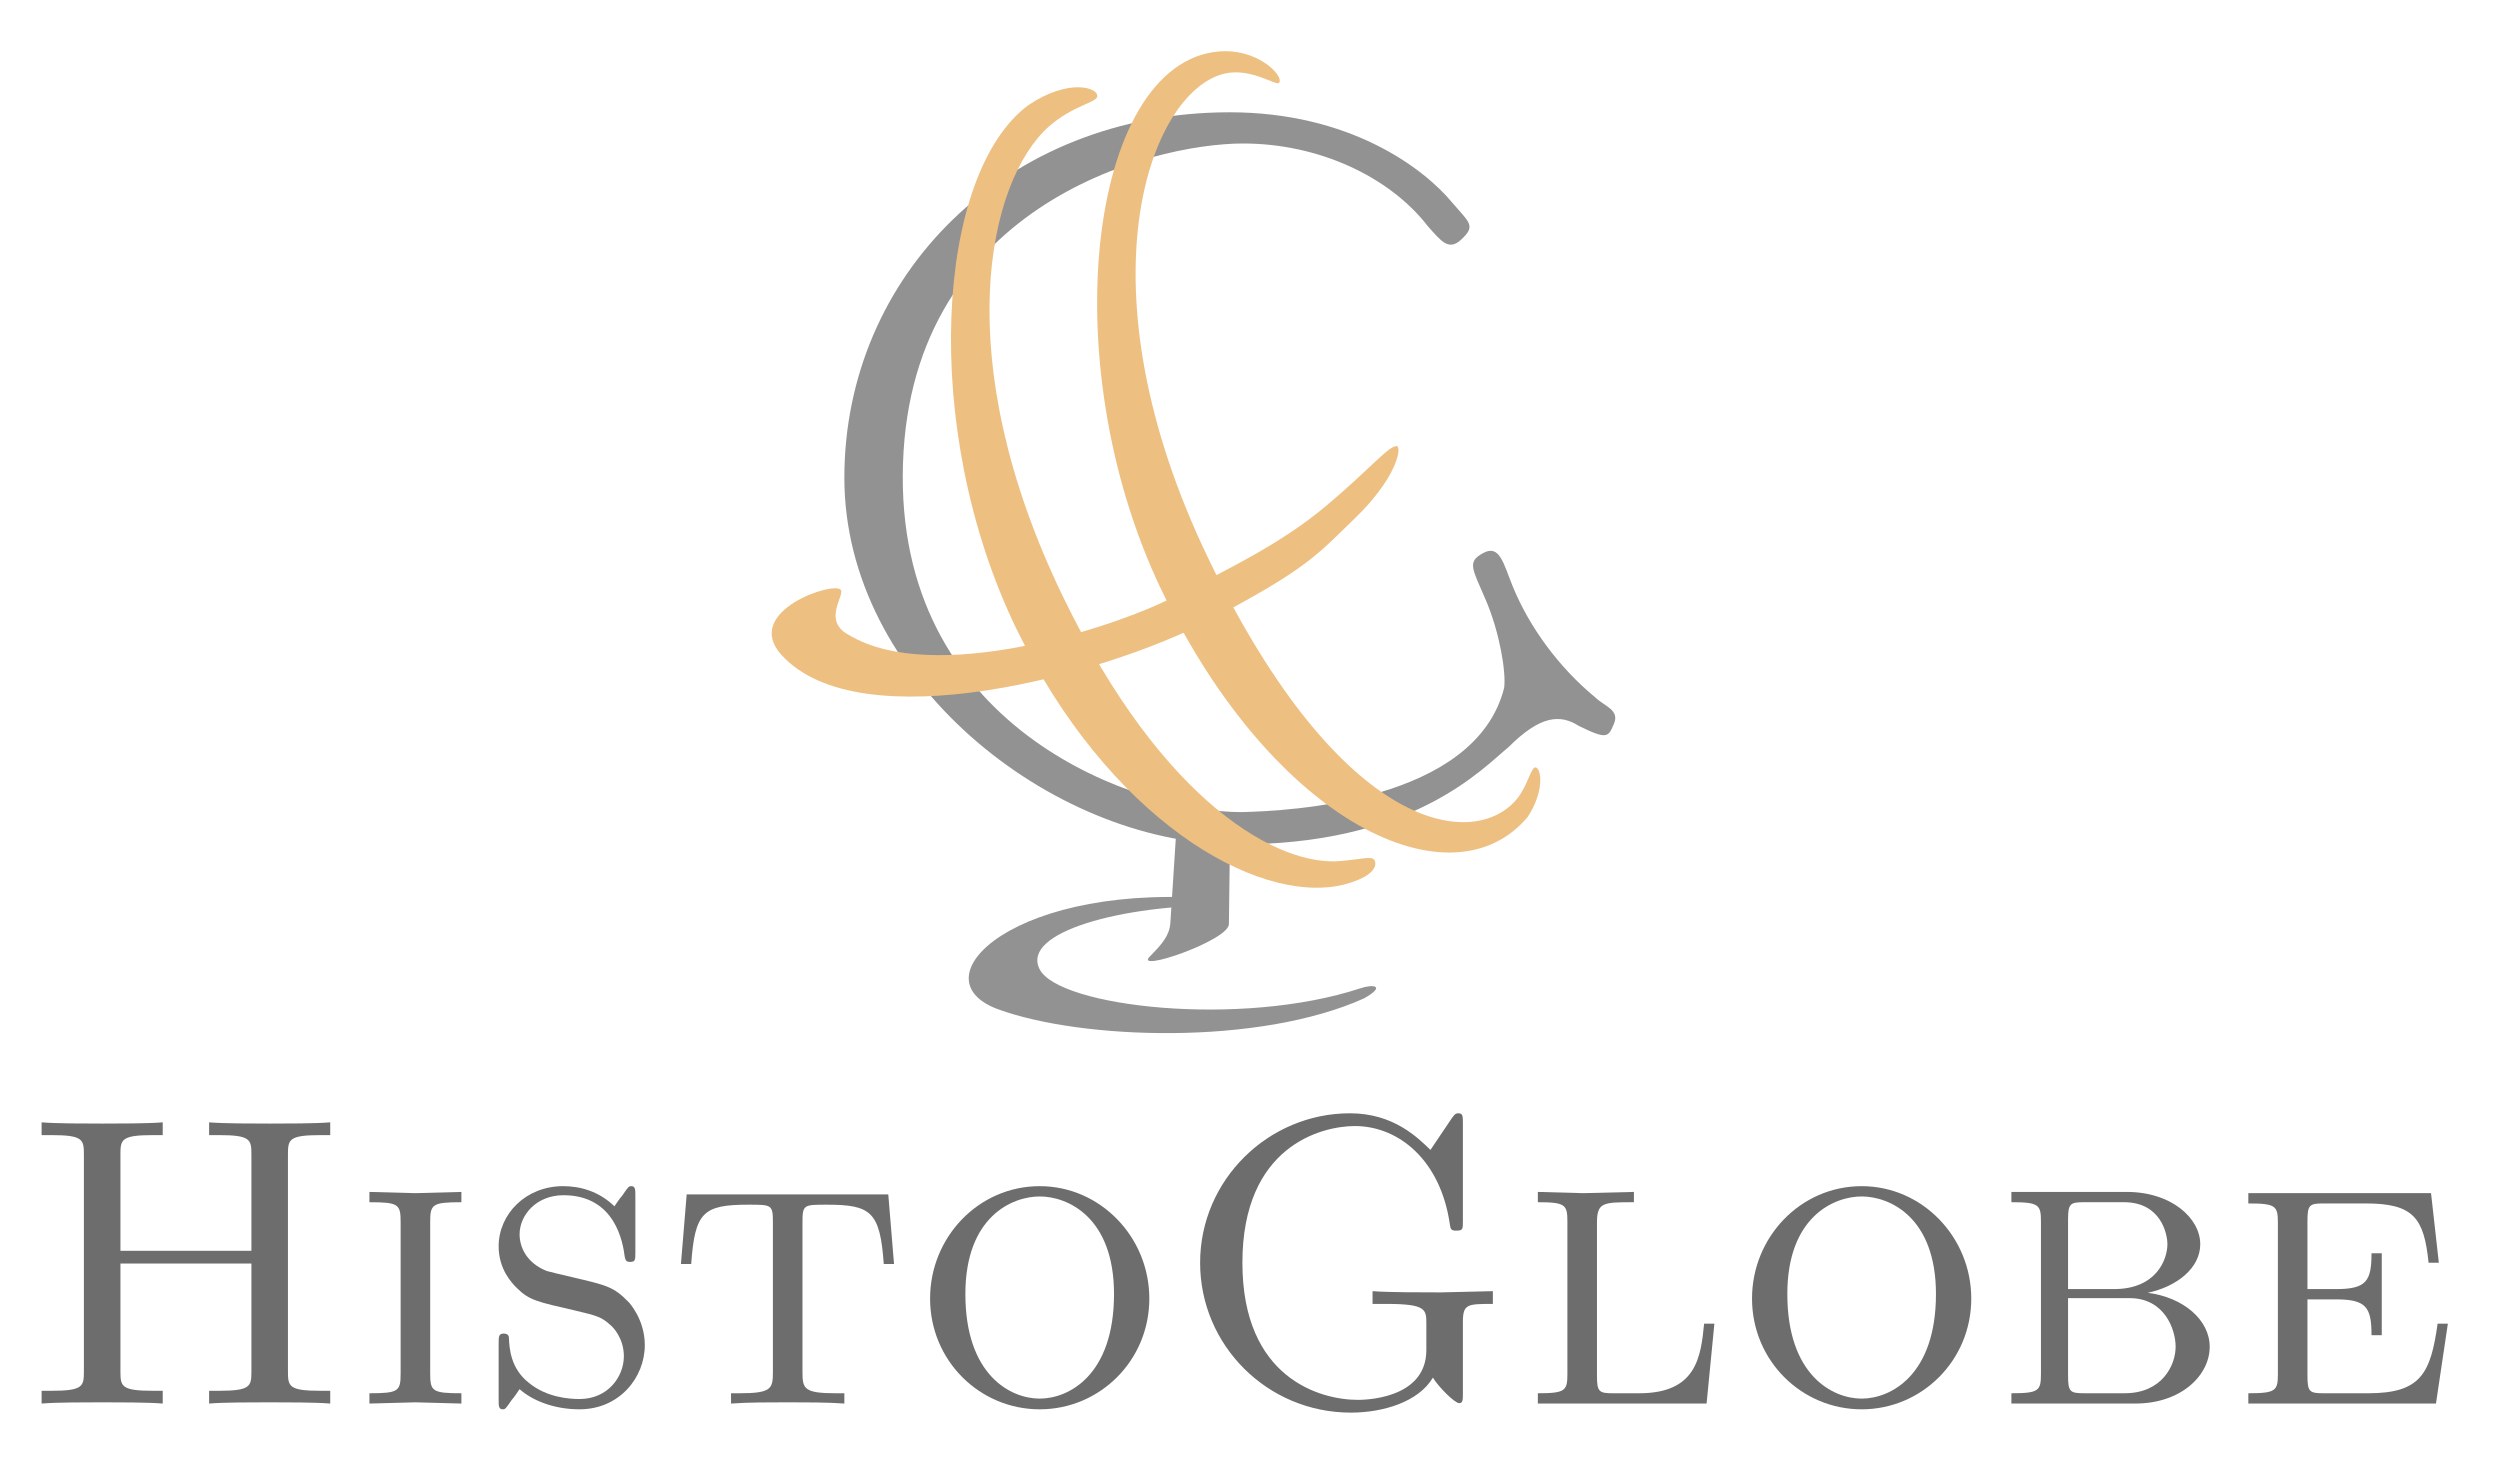
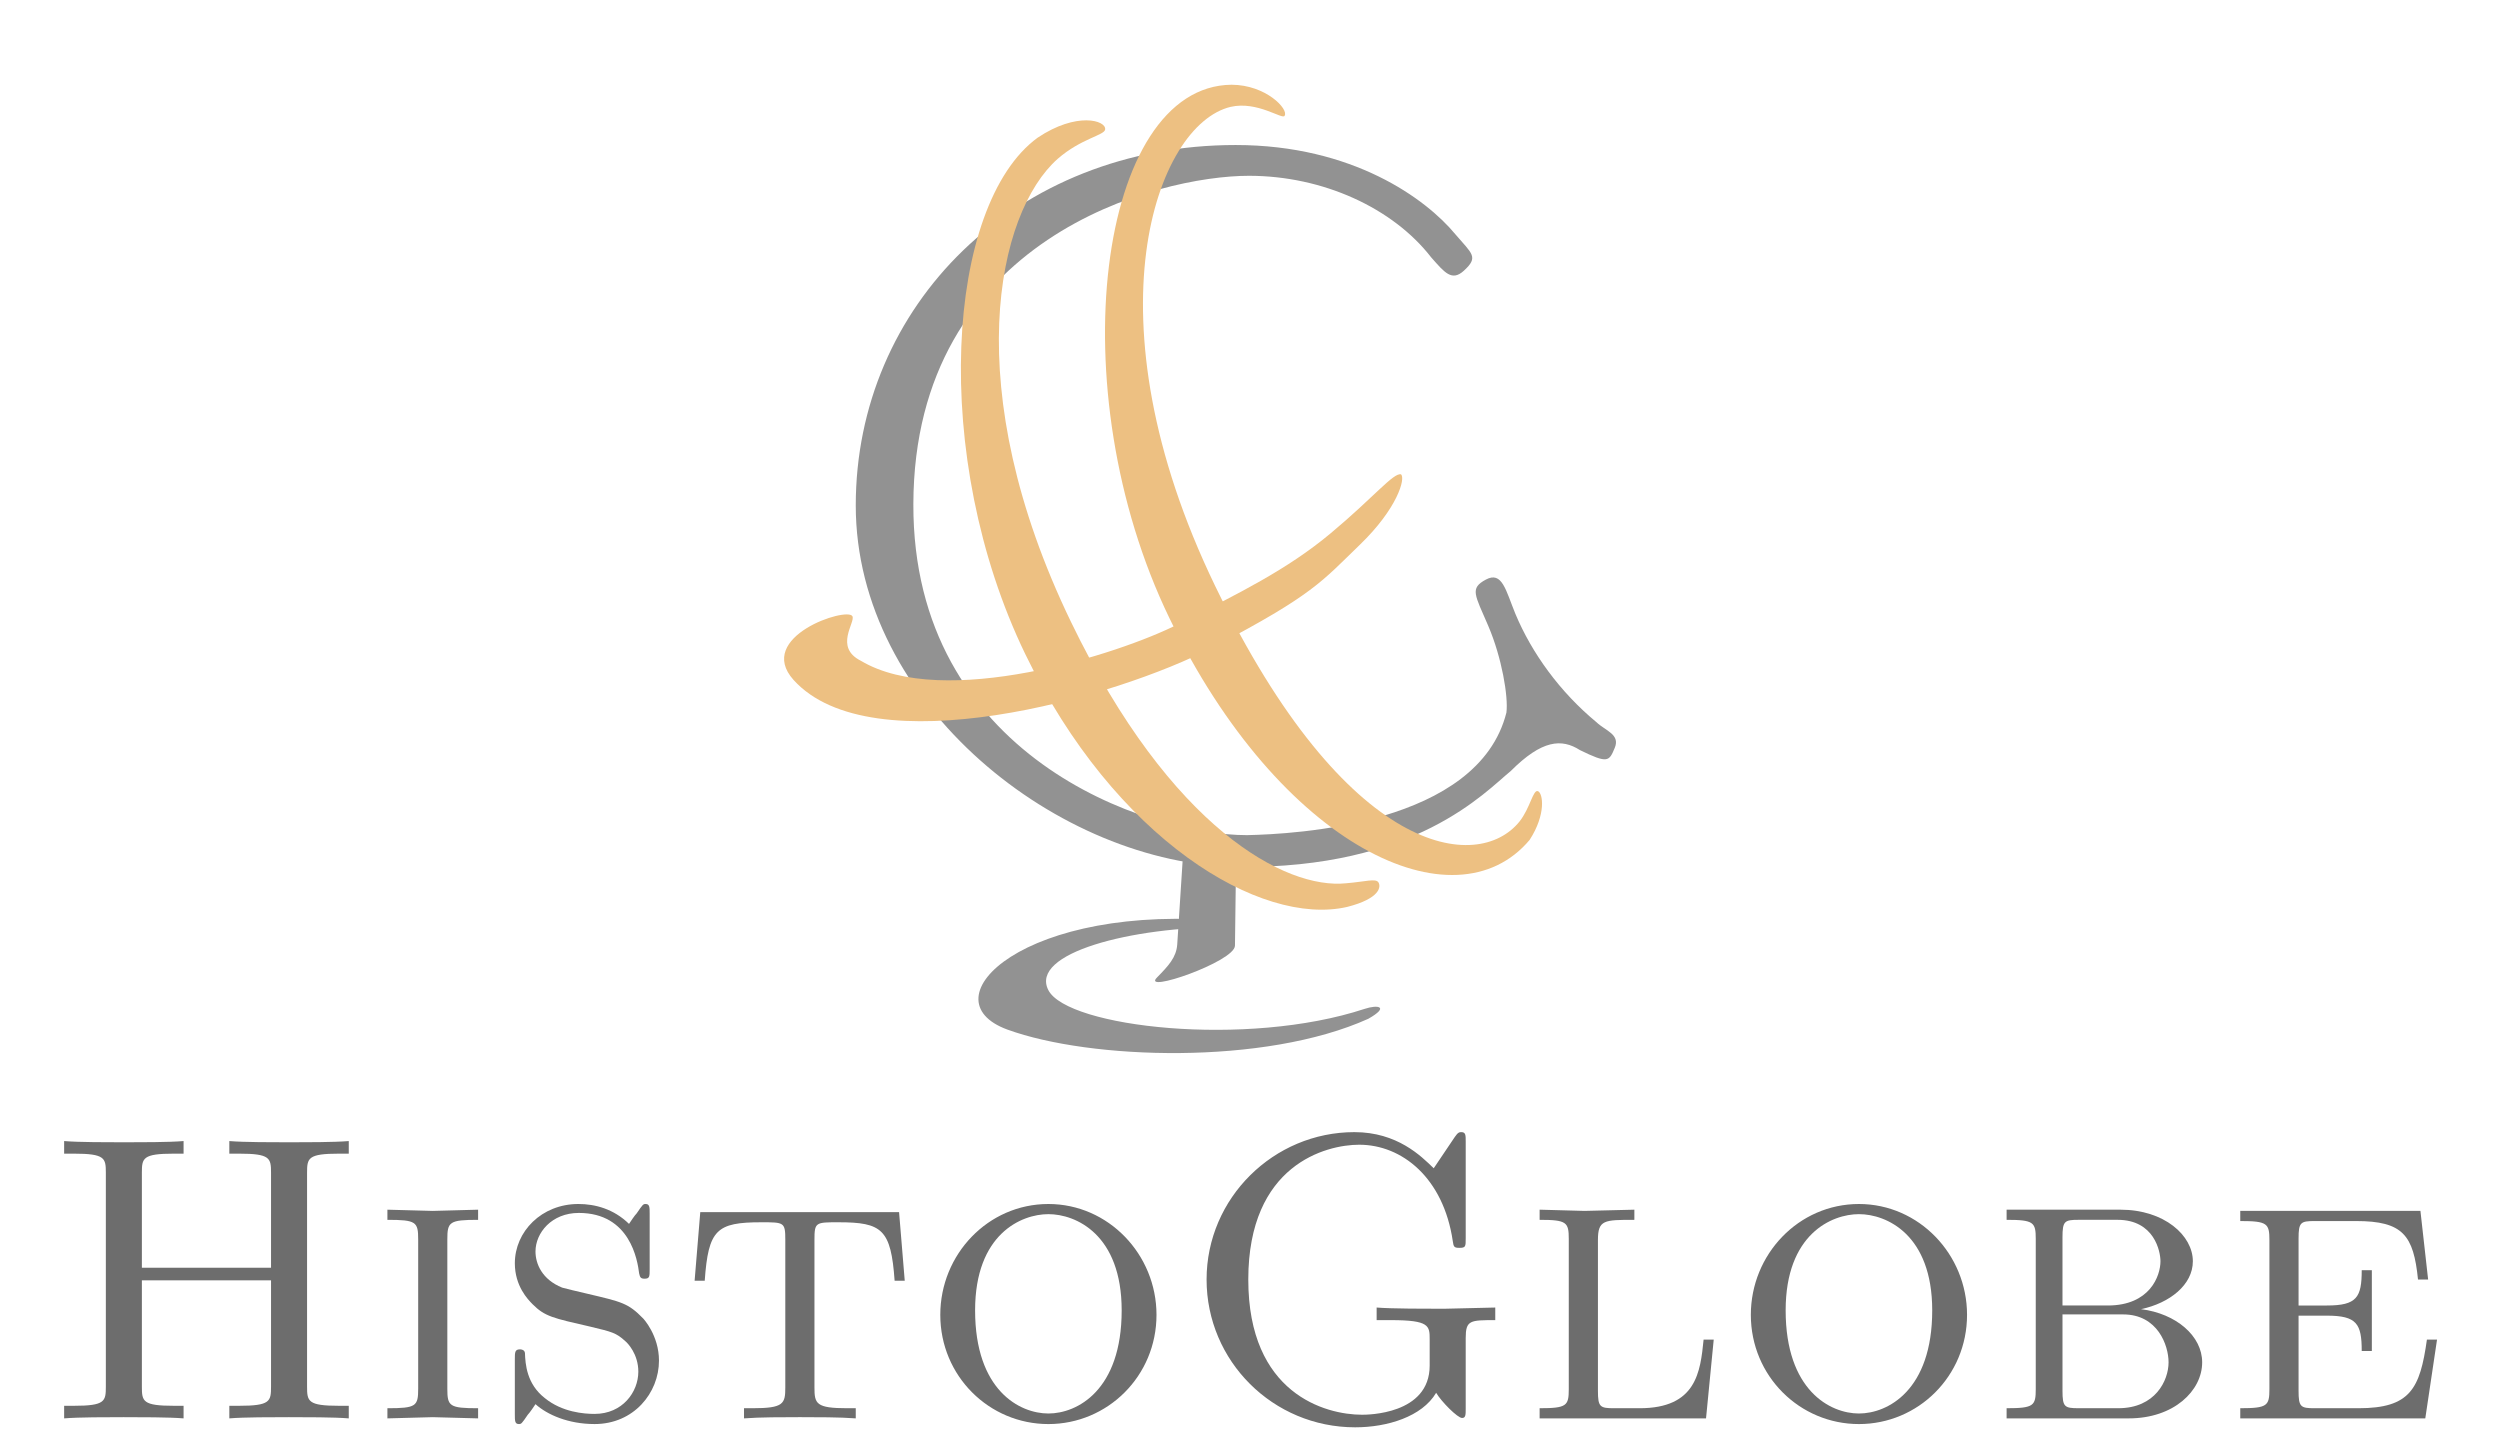
- <svg xmlns="http://www.w3.org/2000/svg" xmlns:xlink="http://www.w3.org/1999/xlink" version="1.2" width="650" height="380" id="svg2">
+ <svg xmlns="http://www.w3.org/2000/svg" xmlns:xlink="http://www.w3.org/1999/xlink" version="1.2" width="800" height="465" id="svg2">
  <defs id="defs4">
    <linearGradient id="linearGradient6927">
      <stop id="stop6929" style="stop-color:#ffffff;stop-opacity:1" offset="0" />
      <stop id="stop6931" style="stop-color:#929292;stop-opacity:1" offset="0.496" />
      <stop id="stop6933" style="stop-color:#ffffff;stop-opacity:1" offset="1" />
    </linearGradient>
    <linearGradient id="linearGradient6796">
      <stop id="stop6798" style="stop-color:#929292;stop-opacity:0" offset="0" />
      <stop id="stop6802" style="stop-color:#929292;stop-opacity:0.996" offset="0.496" />
      <stop id="stop6800" style="stop-color:#929292;stop-opacity:0" offset="1" />
    </linearGradient>
    <linearGradient id="linearGradient6673">
      <stop id="stop6675" style="stop-color:#929292;stop-opacity:1" offset="0" />
      <stop id="stop6677" style="stop-color:#929292;stop-opacity:0" offset="1" />
    </linearGradient>
    <linearGradient id="linearGradient4359">
      <stop id="stop4361" style="stop-color:#e7e7e7;stop-opacity:1" offset="0" />
      <stop id="stop4363" style="stop-color:#e7e7e7;stop-opacity:0" offset="1" />
    </linearGradient>
    <linearGradient id="linearGradient10810">
      <stop id="stop10812" style="stop-color:#ffffff;stop-opacity:1" offset="0" />
      <stop id="stop10814" style="stop-color:#ffffff;stop-opacity:0.486" offset="1" />
    </linearGradient>
    <linearGradient x1="-13.435" y1="156.443" x2="266.933" y2="156.443" id="linearGradient10816" xlink:href="#linearGradient10810" gradientUnits="userSpaceOnUse" gradientTransform="matrix(1.150063,0,0,0.9036145,3.430315,924.9637)" />
    <linearGradient x1="-1058.39" y1="152.768" x2="-970.473" y2="152.768" id="linearGradient4150" xlink:href="#linearGradient4144" gradientUnits="userSpaceOnUse" gradientTransform="matrix(1.957326,0,0,0.9795276,2927.505,-304.158)" />
    <linearGradient id="linearGradient4144">
      <stop id="stop4146" style="stop-color:#d5d5d5;stop-opacity:1" offset="0" />
      <stop id="stop4148" style="stop-color:#ececec;stop-opacity:0" offset="1" />
    </linearGradient>
    <linearGradient x1="-1054.841" y1="94.05" x2="-968.616" y2="94.05" id="linearGradient4176" xlink:href="#linearGradient4144-2" gradientUnits="userSpaceOnUse" gradientTransform="matrix(0.5412217,0,0,1.034646,-485.3297,-307.8105)" />
    <linearGradient id="linearGradient4144-2">
      <stop id="stop4146-5" style="stop-color:#d5d5d5;stop-opacity:1" offset="0" />
      <stop id="stop4148-5" style="stop-color:#ececec;stop-opacity:0" offset="1" />
    </linearGradient>
    <linearGradient x1="105.005" y1="112.072" x2="105.005" y2="55.132" id="linearGradient4365" xlink:href="#linearGradient4359" gradientUnits="userSpaceOnUse" gradientTransform="matrix(1.713501,0,0,1.013599,-139.3441,860.3734)" />
    <linearGradient x1="105.005" y1="112.072" x2="105.005" y2="55.132" id="linearGradient4365-5" xlink:href="#linearGradient4359-7" gradientUnits="userSpaceOnUse" gradientTransform="matrix(1.713501,0,0,1.013599,-139.3441,860.3734)" />
    <linearGradient id="linearGradient4144-2-7">
      <stop id="stop4146-5-0" style="stop-color:#d5d5d5;stop-opacity:1" offset="0" />
      <stop id="stop4148-5-3" style="stop-color:#ececec;stop-opacity:0" offset="1" />
    </linearGradient>
    <linearGradient x1="-1054.841" y1="94.05" x2="-968.616" y2="94.05" id="linearGradient4176-3" xlink:href="#linearGradient4144-2-7" gradientUnits="userSpaceOnUse" gradientTransform="matrix(0.5412217,0,0,1.034646,-485.3297,-307.8105)" />
    <linearGradient id="linearGradient4144-4">
      <stop id="stop4146-0" style="stop-color:#d5d5d5;stop-opacity:1" offset="0" />
      <stop id="stop4148-9" style="stop-color:#ececec;stop-opacity:0" offset="1" />
    </linearGradient>
    <linearGradient x1="-1058.39" y1="152.768" x2="-970.473" y2="152.768" id="linearGradient4150-5" xlink:href="#linearGradient4144-4" gradientUnits="userSpaceOnUse" gradientTransform="matrix(1.957326,0,0,0.9795276,2927.505,-304.158)" />
    <linearGradient x1="-13.435" y1="156.443" x2="266.933" y2="156.443" id="linearGradient10816-2" xlink:href="#linearGradient10810-4" gradientUnits="userSpaceOnUse" gradientTransform="matrix(1.150063,0,0,0.9036145,3.430315,924.9637)" />
    <linearGradient id="linearGradient10810-4">
      <stop id="stop10812-2" style="stop-color:#ffffff;stop-opacity:1" offset="0" />
      <stop id="stop10814-5" style="stop-color:#ffffff;stop-opacity:0.486" offset="1" />
    </linearGradient>
    <linearGradient id="linearGradient4359-7">
      <stop id="stop4361-0" style="stop-color:#e7e7e7;stop-opacity:1" offset="0" />
      <stop id="stop4363-4" style="stop-color:#e7e7e7;stop-opacity:0" offset="1" />
    </linearGradient>
    <filter color-interpolation-filters="sRGB" id="filter6385">
      <feGaussianBlur id="feGaussianBlur6387" stdDeviation="2.559" />
    </filter>
    <filter color-interpolation-filters="sRGB" id="filter6389">
      <feGaussianBlur id="feGaussianBlur6391" stdDeviation="2.559" />
    </filter>
    <filter color-interpolation-filters="sRGB" id="filter6393">
      <feGaussianBlur id="feGaussianBlur6395" stdDeviation="2.559" />
    </filter>
    <filter color-interpolation-filters="sRGB" id="filter6397">
      <feGaussianBlur id="feGaussianBlur6399" stdDeviation="2.559" />
    </filter>
    <filter color-interpolation-filters="sRGB" id="filter6401">
      <feGaussianBlur id="feGaussianBlur6403" stdDeviation="2.559" />
    </filter>
    <filter color-interpolation-filters="sRGB" id="filter6405">
      <feGaussianBlur id="feGaussianBlur6407" stdDeviation="2.559" />
    </filter>
    <filter color-interpolation-filters="sRGB" id="filter6409">
      <feGaussianBlur id="feGaussianBlur6411" stdDeviation="2.559" />
    </filter>
    <filter color-interpolation-filters="sRGB" id="filter6413">
      <feGaussianBlur id="feGaussianBlur6415" stdDeviation="2.559" />
    </filter>
    <filter x="-0.081" y="-0.512" width="1.162" height="2.023" color-interpolation-filters="sRGB" id="filter6417">
      <feGaussianBlur id="feGaussianBlur6419" stdDeviation="2.559" />
    </filter>
    <filter x="-0.018" y="-0.512" width="1.036" height="2.023" color-interpolation-filters="sRGB" id="filter6421">
      <feGaussianBlur id="feGaussianBlur6423" stdDeviation="2.559" />
    </filter>
    <filter x="-0.038" y="-0.512" width="1.076" height="2.023" color-interpolation-filters="sRGB" id="filter6425">
      <feGaussianBlur id="feGaussianBlur6427" stdDeviation="2.559" />
    </filter>
    <filter x="-0.081" y="-0.512" width="1.162" height="2.023" color-interpolation-filters="sRGB" id="filter6429">
      <feGaussianBlur id="feGaussianBlur6431" stdDeviation="2.559" />
    </filter>
    <filter x="-0.081" y="-0.512" width="1.162" height="2.023" color-interpolation-filters="sRGB" id="filter6433">
      <feGaussianBlur id="feGaussianBlur6435" stdDeviation="2.559" />
    </filter>
    <filter x="-0.018" y="-0.512" width="1.036" height="2.023" color-interpolation-filters="sRGB" id="filter6437">
      <feGaussianBlur id="feGaussianBlur6439" stdDeviation="2.559" />
    </filter>
    <filter x="-0.038" y="-0.512" width="1.076" height="2.023" color-interpolation-filters="sRGB" id="filter6441">
      <feGaussianBlur id="feGaussianBlur6443" stdDeviation="2.559" />
    </filter>
    <filter x="-0.081" y="-0.512" width="1.162" height="2.023" color-interpolation-filters="sRGB" id="filter6445">
      <feGaussianBlur id="feGaussianBlur6447" stdDeviation="2.559" />
    </filter>
    <filter color-interpolation-filters="sRGB" id="filter6489">
      <feGaussianBlur id="feGaussianBlur6491" stdDeviation="1.279" />
    </filter>
    <linearGradient x1="384.24" y1="442.836" x2="728.32" y2="442.836" id="linearGradient6714" xlink:href="#linearGradient6673" gradientUnits="userSpaceOnUse" gradientTransform="matrix(1,0,0,0.1053932,-15.65625,870.596)" spreadMethod="reflect" />
    <linearGradient x1="13.74" y1="442.836" x2="728.32" y2="442.836" id="linearGradient6742" xlink:href="#linearGradient6796" gradientUnits="userSpaceOnUse" gradientTransform="matrix(1,0,0,0.1053932,-15.65625,14.99675)" spreadMethod="repeat" />
    <linearGradient x1="13.74" y1="442.836" x2="728.32" y2="442.836" id="linearGradient6806" xlink:href="#linearGradient6927" gradientUnits="userSpaceOnUse" gradientTransform="matrix(1,0,0,0.1053932,-15.65625,869.9968)" spreadMethod="repeat" />
    <linearGradient x1="13.74" y1="442.836" x2="728.32" y2="442.836" id="linearGradient6937" xlink:href="#linearGradient6927" gradientUnits="userSpaceOnUse" gradientTransform="matrix(1,0,0,0.1053932,-15.65625,12.98334)" spreadMethod="repeat" />
-     <filter id="filter3888">
-       <feGaussianBlur stdDeviation="1.868" id="feGaussianBlur3890" />
-     </filter>
-     <filter id="filter3908">
-       <feGaussianBlur stdDeviation="1.868" id="feGaussianBlur3910" />
-     </filter>
  </defs>
-   <g transform="matrix(1.311124,0,0,1.311124,-152.8089,-133.2838)" id="layer1">
+   <g transform="matrix(1.591313,0,0,1.591313,-178.069,-150.7943)" id="layer1">
    <g transform="matrix(1.308424,0,0,1.308424,83.9233,48.33663)" id="g4296">
      <path d="m 176.225,193.723 c 12.723,4.633 39.51,5.527 55.458,-1.668 3.317,-1.88 1.461,-2.2 -0.585,-1.516 -18.154,5.977 -45.634,2.818 -48.587,-2.871 -2.953,-5.689 12.72,-9.76 27.618,-9.706 l 0.377,-0.869 c -31.637,-3.037 -47.003,11.996 -34.28,16.63 z" id="path4167" style="font-size:medium;font-style:normal;font-variant:normal;font-weight:normal;font-stretch:normal;text-indent:0;text-align:start;text-decoration:none;line-height:normal;letter-spacing:normal;word-spacing:normal;text-transform:none;direction:ltr;block-progression:tb;writing-mode:lr-tb;text-anchor:start;baseline-shift:baseline;color:#000000;fill:#929292;fill-opacity:1;stroke:none;stroke-width:8.9;marker:none;visibility:visible;display:inline;overflow:visible;enable-background:accumulate;font-family:Sans;-inkscape-font-specification:Sans" />
      <path d="m 203.354,164.475 -1.044,16.184 c -0.147,1.971 -1.346,3.249 -3.089,5.032 -2.623,2.594 11.964,-2.409 11.964,-4.882 l 0.209,-16.335 z" id="path4169" style="font-size:medium;font-style:normal;font-variant:normal;font-weight:normal;font-stretch:normal;text-indent:0;text-align:start;text-decoration:none;line-height:normal;letter-spacing:normal;word-spacing:normal;text-transform:none;direction:ltr;block-progression:tb;writing-mode:lr-tb;text-anchor:start;baseline-shift:baseline;color:#000000;fill:#929292;fill-opacity:1;stroke:none;stroke-width:14.7;marker:none;visibility:visible;display:inline;overflow:visible;enable-background:accumulate;font-family:Sans;-inkscape-font-specification:Sans" />
      <path d="m 269.553,150.422 c 0.87,-2.082 -1.429,-2.62 -2.811,-3.945 -5.609,-4.636 -9.939,-10.614 -12.464,-16.665 -1.469,-3.586 -2.023,-6.61 -4.536,-5.252 -2.513,1.358 -1.694,2.293 0.381,7.139 2.075,4.847 3.089,10.844 2.782,13.294 -4.344,17.272 -32.528,18.682 -39.865,18.841 -15.476,0 -51.394,-12.205 -51.284,-50.879 0.117,-40.962 37.634,-50.456 51.579,-50.456 11.386,0 22.132,4.966 27.994,12.523 2.071,2.35 3.18,3.757 5.03,2.07 2.333,-2.128 1.277,-2.584 -1.332,-5.639 -4.454,-5.378 -15.706,-13.684 -33.733,-13.684 -33.842,0 -58.39,24.722 -58.39,55.396 0,30.674 31.402,55.239 58.73,55.549 27.329,0.31 38.005,-11.542 41.937,-14.734 4.797,-4.803 7.821,-5.018 10.641,-3.212 4.302,2.108 4.471,1.737 5.34,-0.345 z" id="path4171" style="font-size:72px;font-style:normal;font-variant:normal;font-weight:normal;font-stretch:normal;line-height:125%;letter-spacing:0px;word-spacing:0px;fill:#929292;fill-opacity:1;stroke:none;font-family:LMRomanCaps10;-inkscape-font-specification:LMRomanCaps10" />
      <path d="m 207.967,134.881 c 15.275,-8 16.581,-10.054 22.387,-15.652 5.806,-5.598 7.082,-10.249 6.345,-10.851 -1.188,-0.251 -4.093,3.454 -10.8,9.059 -6.707,5.605 -14.107,9.217 -23.366,13.933 -9.26,4.716 -36.191,13.231 -48.845,5.666 -4.165,-2.093 -0.795,-5.914 -1.3,-6.848 -0.801,-1.481 -15.007,3.162 -9.04,9.797 11.954,13.23 49.344,2.896 64.619,-5.104 z" id="path4173" style="font-size:medium;font-style:normal;font-variant:normal;font-weight:normal;font-stretch:normal;text-indent:0;text-align:start;text-decoration:none;line-height:normal;letter-spacing:normal;word-spacing:normal;text-transform:none;direction:ltr;block-progression:tb;writing-mode:lr-tb;text-anchor:start;baseline-shift:baseline;color:#000000;fill:#edc082;fill-opacity:1;stroke:none;stroke-width:8.9;marker:none;visibility:visible;display:inline;overflow:visible;enable-background:accumulate;font-family:Sans;-inkscape-font-specification:Sans" />
      <path d="m 210.654,48.504 c -20.455,0.207 -26.594,46.719 -9.55,81.963 17.044,35.244 43.915,47.727 55.368,34.099 2.559,-3.948 2.048,-7.165 1.286,-7.487 -0.762,-0.322 -1.193,2.589 -2.851,4.672 -6.342,7.876 -26.494,5.746 -46.78,-36.238 -19.961,-41.311 -9.06,-70.868 2.385,-73.606 4.13,-0.958 8.051,2.052 8.302,1.364 0.659,-0.99 -2.842,-4.745 -8.16,-4.767 z" id="path4175" style="font-size:72px;font-style:normal;font-variant:normal;font-weight:normal;font-stretch:normal;line-height:125%;letter-spacing:0px;word-spacing:0px;fill:#edc082;fill-opacity:1;stroke:none;font-family:LMRomanCaps10;-inkscape-font-specification:LMRomanCaps10" />
      <path d="m 180.856,56.643 c -14.068,10.265 -16.583,49.002 -1.9,79.366 13.787,28.51 36.18,41.91 49.466,38.859 5.1,-1.294 5.225,-3.128 4.811,-3.776 -0.414,-0.648 -1.983,-0.106 -4.958,0.138 -9.267,0.97 -26.923,-8.357 -42.296,-40.175 -17.335,-35.877 -11.394,-62.889 -2.034,-71.168 3.607,-3.146 7.223,-3.609 7.29,-4.523 0.145,-1.387 -4.38,-2.742 -10.379,1.279 z" id="path4177" style="font-size:72px;font-style:normal;font-variant:normal;font-weight:normal;font-stretch:normal;line-height:125%;letter-spacing:0px;word-spacing:0px;fill:#edc082;fill-opacity:1;stroke:none;font-family:LMRomanCaps10;-inkscape-font-specification:LMRomanCaps10" />
    </g>
    <g transform="scale(0.9985894,1.001413)" id="text4221" style="font-size:197.396px;font-style:normal;font-variant:normal;font-weight:normal;font-stretch:normal;line-height:125%;letter-spacing:0px;word-spacing:0px;fill:#6d6d6d;fill-opacity:1;stroke:none;font-family:LMRomanCaps10;-inkscape-font-specification:LMRomanCaps10">
      <path d="m 182.292,379.45 0,-2.528 -1.957,0 c -6.278,0 -6.441,-0.897 -6.441,-3.832 l 0,-42.968 c 0,-2.935 0.163,-3.832 6.441,-3.832 l 1.957,0 0,-2.528 c -2.854,0.245 -8.887,0.245 -11.985,0.245 -3.098,0 -9.213,0 -12.067,-0.245 l 0,2.528 1.957,0 c 6.278,0 6.441,0.897 6.441,3.832 l 0,19.079 -26.009,0 0,-19.079 c 0,-2.935 0.163,-3.832 6.441,-3.832 l 1.957,0 0,-2.528 c -2.854,0.245 -8.887,0.245 -11.985,0.245 -3.098,0 -9.213,0 -12.067,-0.245 l 0,2.528 1.957,0 c 6.278,0 6.441,0.897 6.441,3.832 l 0,42.968 c 0,2.935 -0.163,3.832 -6.441,3.832 l -1.957,0 0,2.528 c 2.854,-0.245 8.887,-0.245 11.985,-0.245 3.098,0 9.213,0 12.067,0.245 l 0,-2.528 -1.957,0 c -6.278,0 -6.441,-0.897 -6.441,-3.832 l 0,-21.362 26.009,0 0,21.362 c 0,2.935 -0.163,3.832 -6.441,3.832 l -1.957,0 0,2.528 c 2.854,-0.245 8.887,-0.245 11.985,-0.245 3.098,0 9.213,0 12.067,0.245" id="path3185" style="font-size:81.533px;fill:#6d6d6d" />
      <path d="m 208.338,379.45 0,-2.038 c -5.789,0 -6.197,-0.408 -6.197,-3.914 l 0,-30.004 c 0,-3.506 0.408,-3.914 6.197,-3.914 l 0,-2.038 -9.132,0.245 -9.132,-0.245 0,2.038 c 5.789,0 6.197,0.408 6.197,3.914 l 0,30.004 c 0,3.506 -0.408,3.914 -6.197,3.914 l 0,2.038 9.132,-0.245 9.132,0.245" id="path3187" style="font-size:81.533px;fill:#6d6d6d" />
      <path d="m 244.762,367.872 c 0,-5.137 -3.18,-8.479 -3.18,-8.479 -3.017,-3.098 -4.321,-3.343 -11.252,-4.974 -1.712,-0.408 -4.566,-1.06 -5.055,-1.223 -4.077,-1.631 -5.381,-4.81 -5.381,-7.256 0,-3.751 3.261,-7.746 8.724,-7.746 10.355,0 11.822,9.539 12.148,12.148 0.163,0.571 0.163,1.06 1.06,1.06 1.06,0 1.06,-0.408 1.06,-1.957 l 0,-11.089 c 0,-1.305 0,-1.957 -0.815,-1.957 -0.489,0 -0.571,0.082 -1.794,1.875 -0.408,0.408 -1.223,1.631 -1.549,2.12 -3.098,-3.017 -6.849,-3.995 -10.192,-3.995 -7.42,0 -12.801,5.544 -12.801,11.904 0,4.566 2.609,7.256 3.587,8.235 2.446,2.446 4.077,2.772 11.578,4.484 4.403,1.06 5.218,1.223 7.093,2.935 0.408,0.326 2.609,2.528 2.609,6.115 0,4.077 -3.18,8.479 -8.806,8.479 -2.12,0 -6.523,-0.326 -10.029,-3.18 -3.669,-2.854 -3.914,-6.849 -3.995,-9.05 -0.082,-0.652 -0.734,-0.734 -0.978,-0.734 -1.06,0 -1.06,0.571 -1.06,2.038 l 0,11.007 c 0,1.305 0,1.957 0.815,1.957 0.489,0 0.571,-0.082 1.794,-1.875 0.408,-0.408 1.223,-1.631 1.549,-2.12 2.364,2.12 6.604,3.995 11.904,3.995 7.909,0 12.964,-6.278 12.964,-12.719" id="path3189" style="font-size:81.533px;fill:#6d6d6d" />
      <path d="m 294.251,351.81 -1.141,-13.779 -40.033,0 -1.141,13.779 2.038,0 c 0.734,-10.273 2.364,-11.741 11.415,-11.741 4.566,0 4.81,0 4.81,3.506 l 0,29.678 c 0,3.261 -0.326,4.158 -6.604,4.158 l -1.712,0 0,2.038 c 3.18,-0.245 7.99,-0.245 11.252,-0.245 3.261,0 8.072,0 11.252,0.245 l 0,-2.038 -1.712,0 c -6.278,0 -6.604,-0.897 -6.604,-4.158 l 0,-29.678 c 0,-3.506 0.245,-3.506 4.81,-3.506 8.806,0 10.599,1.386 11.333,11.741 l 2.038,0" id="path3191" style="font-size:81.533px;fill:#6d6d6d" />
      <path d="m 344.949,358.659 c 0,-12.148 -9.702,-22.259 -21.769,-22.259 -12.148,0 -21.769,10.11 -21.769,22.259 0,12.312 9.866,21.932 21.769,21.932 11.904,0 21.769,-9.621 21.769,-21.932 m -7.012,-0.897 c 0,16.062 -8.969,20.709 -14.758,20.709 -5.789,0 -14.758,-4.647 -14.758,-20.709 0,-15.328 9.295,-19.323 14.758,-19.323 5.544,0 14.758,4.077 14.758,19.323" id="path3193" style="font-size:81.533px;fill:#6d6d6d" />
      <path d="m 413.169,359.719 0,-2.528 -10.355,0.245 c -3.343,0 -10.599,0 -13.534,-0.245 l 0,2.528 2.854,0 c 7.827,0 7.827,1.141 7.827,3.914 l 0,5.218 c 0,9.866 -12.638,9.866 -13.616,9.866 -7.42,0 -22.911,-4.24 -22.911,-27.151 0,-23.074 15.654,-27.069 22.34,-27.069 8.643,0 16.959,6.686 18.834,19.323 0.163,1.141 0.245,1.386 1.305,1.386 1.305,0 1.305,-0.245 1.305,-1.957 l 0,-19.323 c 0,-1.386 -1e-5,-1.957 -0.897,-1.957 -0.326,0 -0.652,0 -1.305,0.978 l -4.24,6.278 c -2.528,-2.446 -7.338,-7.256 -15.981,-7.256 -16.225,0 -29.76,13.208 -29.76,29.597 0,16.388 13.371,29.678 29.923,29.678 6.441,0 13.453,-2.12 16.307,-6.93 1.06,1.794 4.321,5.055 5.218,5.055 0.734,0 0.734,-0.652 0.734,-1.875 l 0,-14.187 c 0,-3.587 0.897,-3.587 5.952,-3.587" id="path3195" style="font-size:81.533px;fill:#6d6d6d" />
      <path d="m 457.161,363.632 -2.038,0 c -0.652,6.523 -1.468,13.779 -12.882,13.779 l -5.137,0 c -2.854,0 -3.261,-0.245 -3.261,-3.506 l 0,-30.249 c 0,-4.077 1.223,-4.077 7.338,-4.077 l 0,-2.038 -10.029,0.245 -9.05,-0.245 0,2.038 c 5.463,0 5.87,0.489 5.87,3.832 l 0,30.167 c 0,3.343 -0.408,3.832 -5.87,3.832 l 0,2.038 33.51,0 1.549,-15.817" id="path3197" style="font-size:81.533px;fill:#6d6d6d" />
      <path d="m 508.174,358.659 c 0,-12.148 -9.702,-22.259 -21.769,-22.259 -12.148,0 -21.769,10.11 -21.769,22.259 0,12.312 9.866,21.932 21.769,21.932 11.904,0 21.769,-9.621 21.769,-21.932 m -7.012,-0.897 c 0,16.062 -8.969,20.709 -14.758,20.709 -5.789,0 -14.758,-4.647 -14.758,-20.709 0,-15.328 9.295,-19.323 14.758,-19.323 5.544,0 14.758,4.077 14.758,19.323" id="path3199" style="font-size:81.533px;fill:#6d6d6d" />
      <path d="m 555.522,368.198 c 0,-5.3 -5.218,-9.784 -12.312,-10.681 5.789,-1.223 10.436,-4.892 10.436,-9.621 0,-5.137 -5.707,-10.355 -14.594,-10.355 l -22.911,0 0,2.038 c 5.463,0 5.87,0.489 5.87,3.832 l 0,30.167 c 0,3.343 -0.408,3.832 -5.87,3.832 l 0,2.038 24.623,0 c 9.05,0 14.758,-5.544 14.758,-11.252 m -8.398,-20.302 c 0,2.935 -2.12,8.887 -10.599,8.887 l -9.132,0 0,-13.698 c 0,-3.261 0.408,-3.506 3.261,-3.506 l 7.827,0 c 7.42,0 8.643,6.36 8.643,8.316 m 1.631,20.302 c 0,3.669 -2.691,9.213 -10.11,9.213 l -7.99,0 c -2.854,0 -3.261,-0.245 -3.261,-3.506 l 0,-15.328 12.23,0 c 6.93,0 9.132,6.197 9.132,9.621" id="path3201" style="font-size:81.533px;fill:#6d6d6d" />
      <path d="m 602.818,363.632 -2.038,0 c -1.386,9.866 -3.343,13.779 -13.779,13.779 l -8.806,0 c -2.854,0 -3.261,-0.245 -3.261,-3.506 l 0,-15.084 5.707,0 c 6.033,0 7.012,1.631 7.012,7.093 l 2.038,0 0,-16.225 -2.038,0 c 0,5.463 -0.978,7.093 -7.012,7.093 l -5.707,0 0,-13.453 c 0,-3.261 0.408,-3.506 3.261,-3.506 l 8.316,0 c 9.458,0 11.578,2.854 12.475,11.741 l 2.038,0 -1.549,-13.779 -36.282,0 0,2.038 c 5.463,0 5.87,0.489 5.87,3.832 l 0,29.923 c 0,3.343 -0.408,3.832 -5.87,3.832 l 0,2.038 37.261,0 2.364,-15.817" id="path3203" style="font-size:81.533px;fill:#6d6d6d" />
    </g>
  </g>
</svg>
